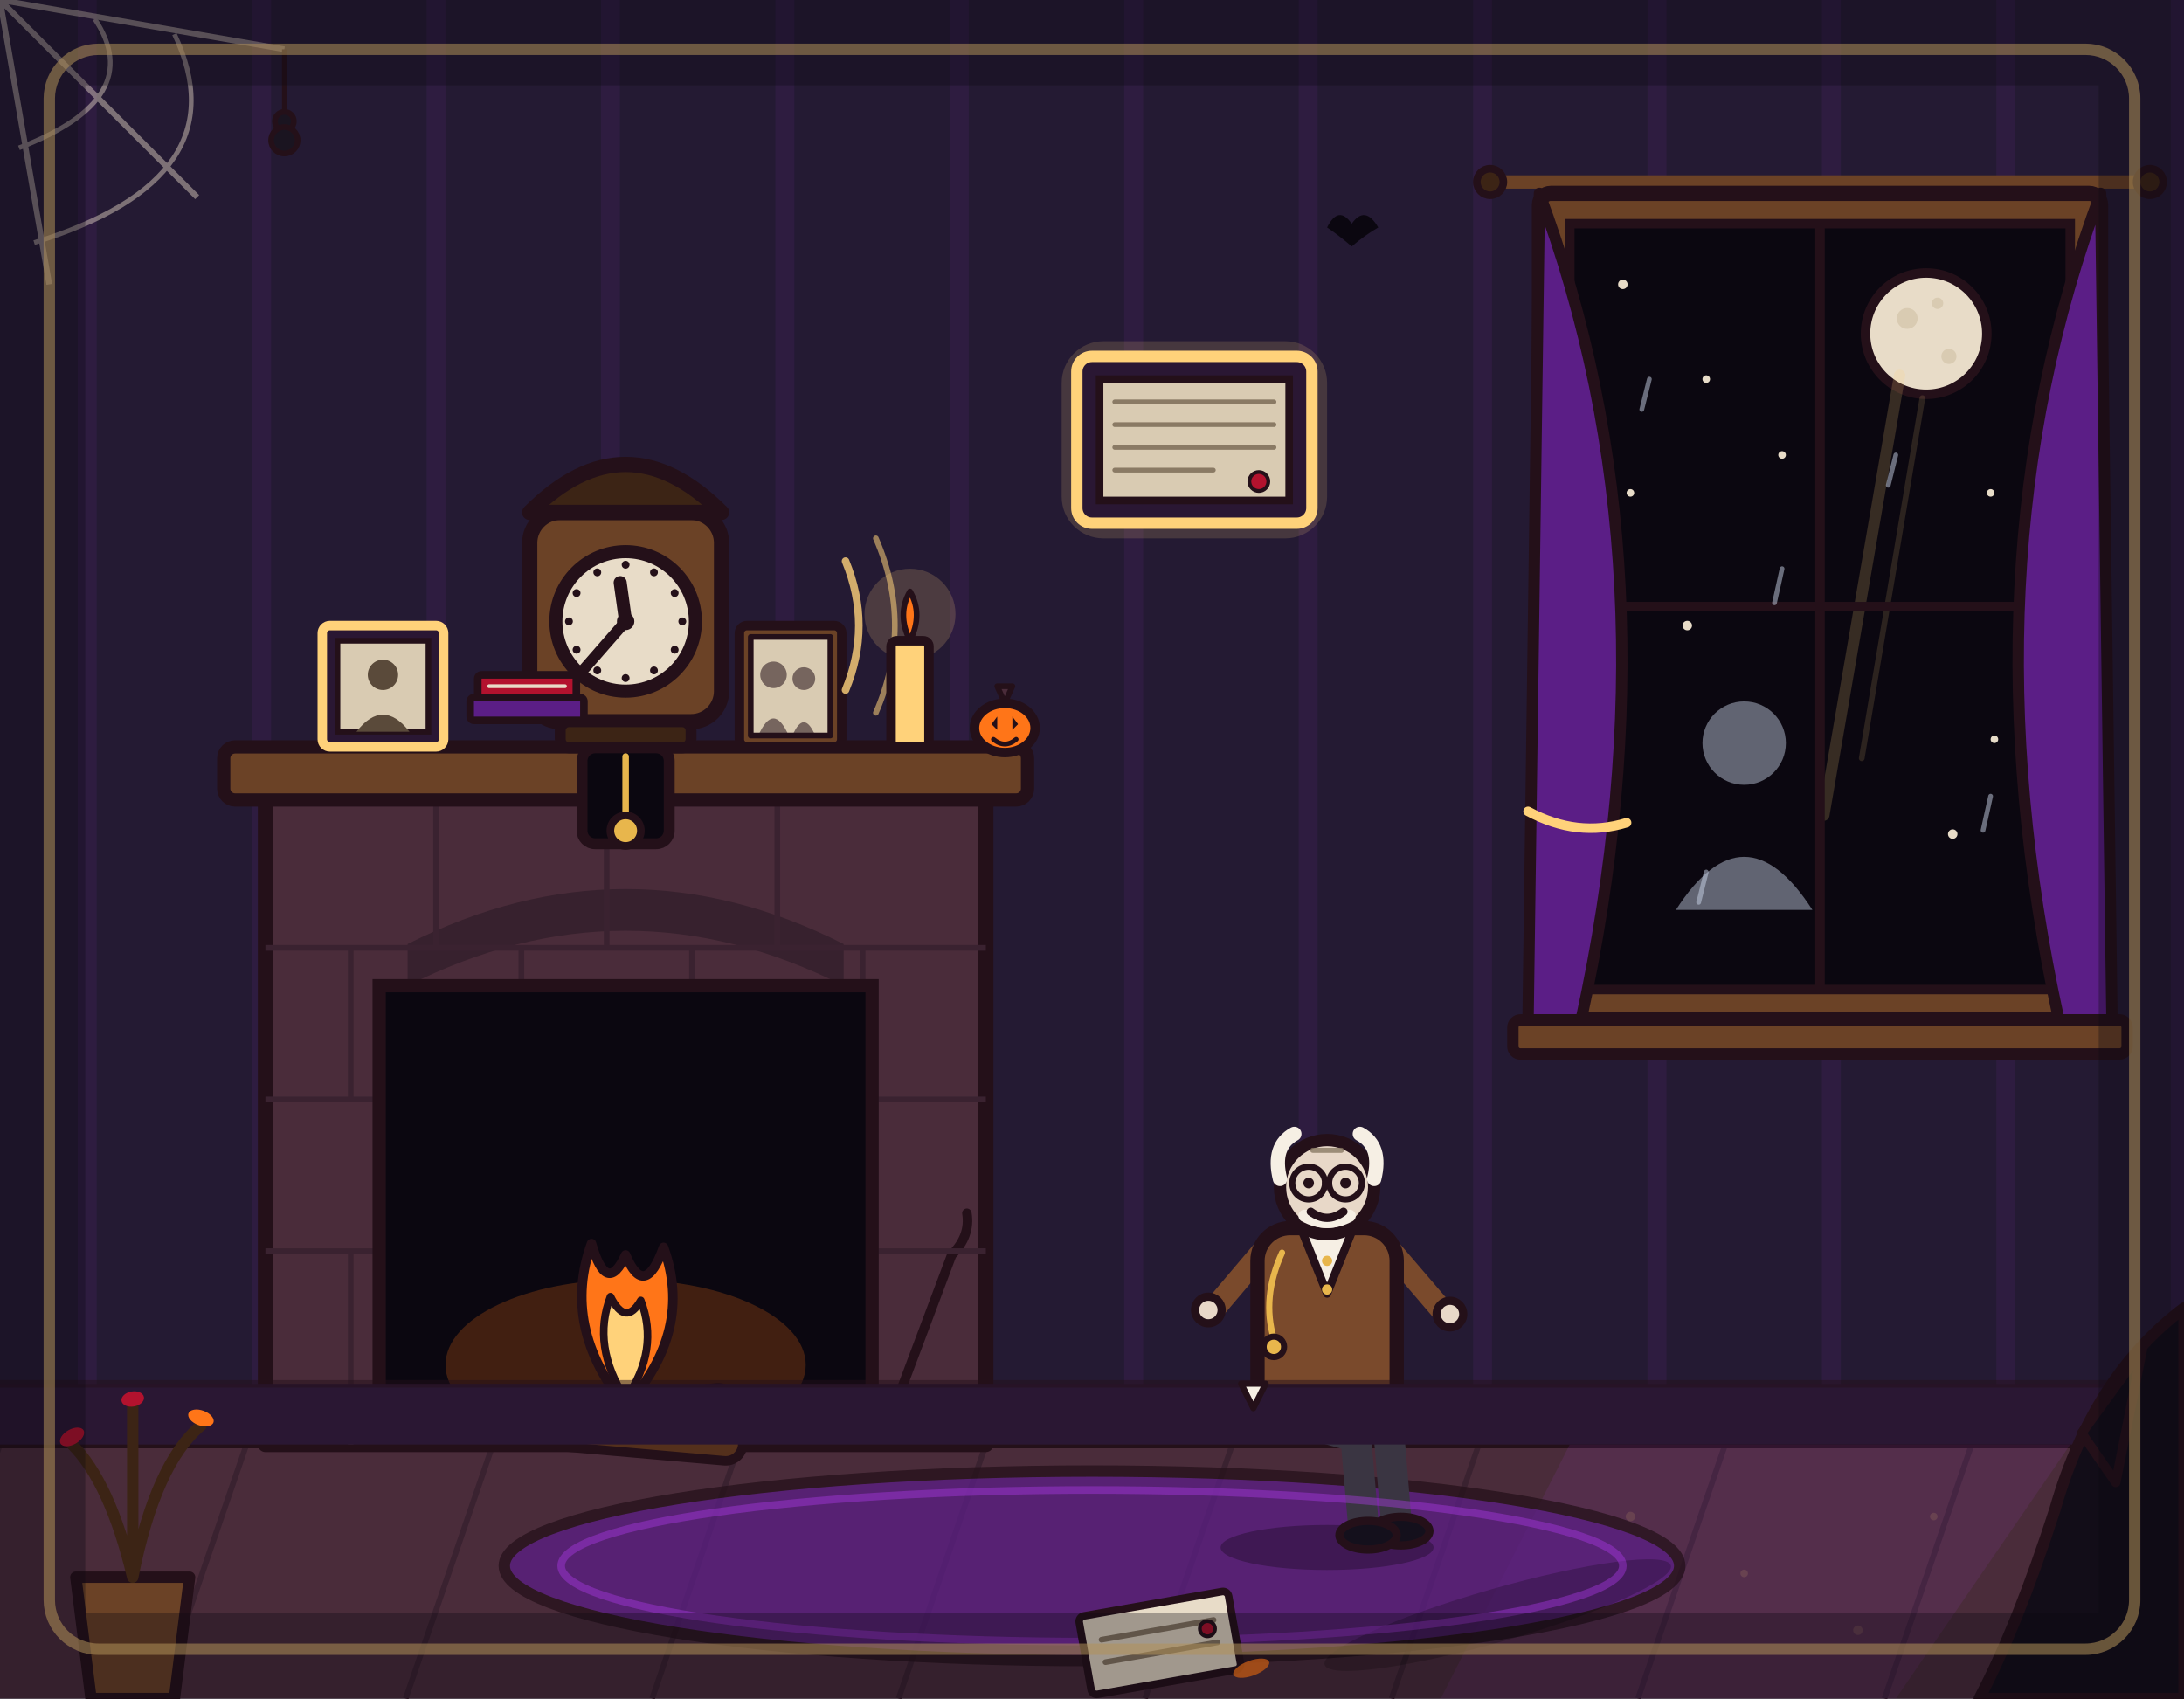
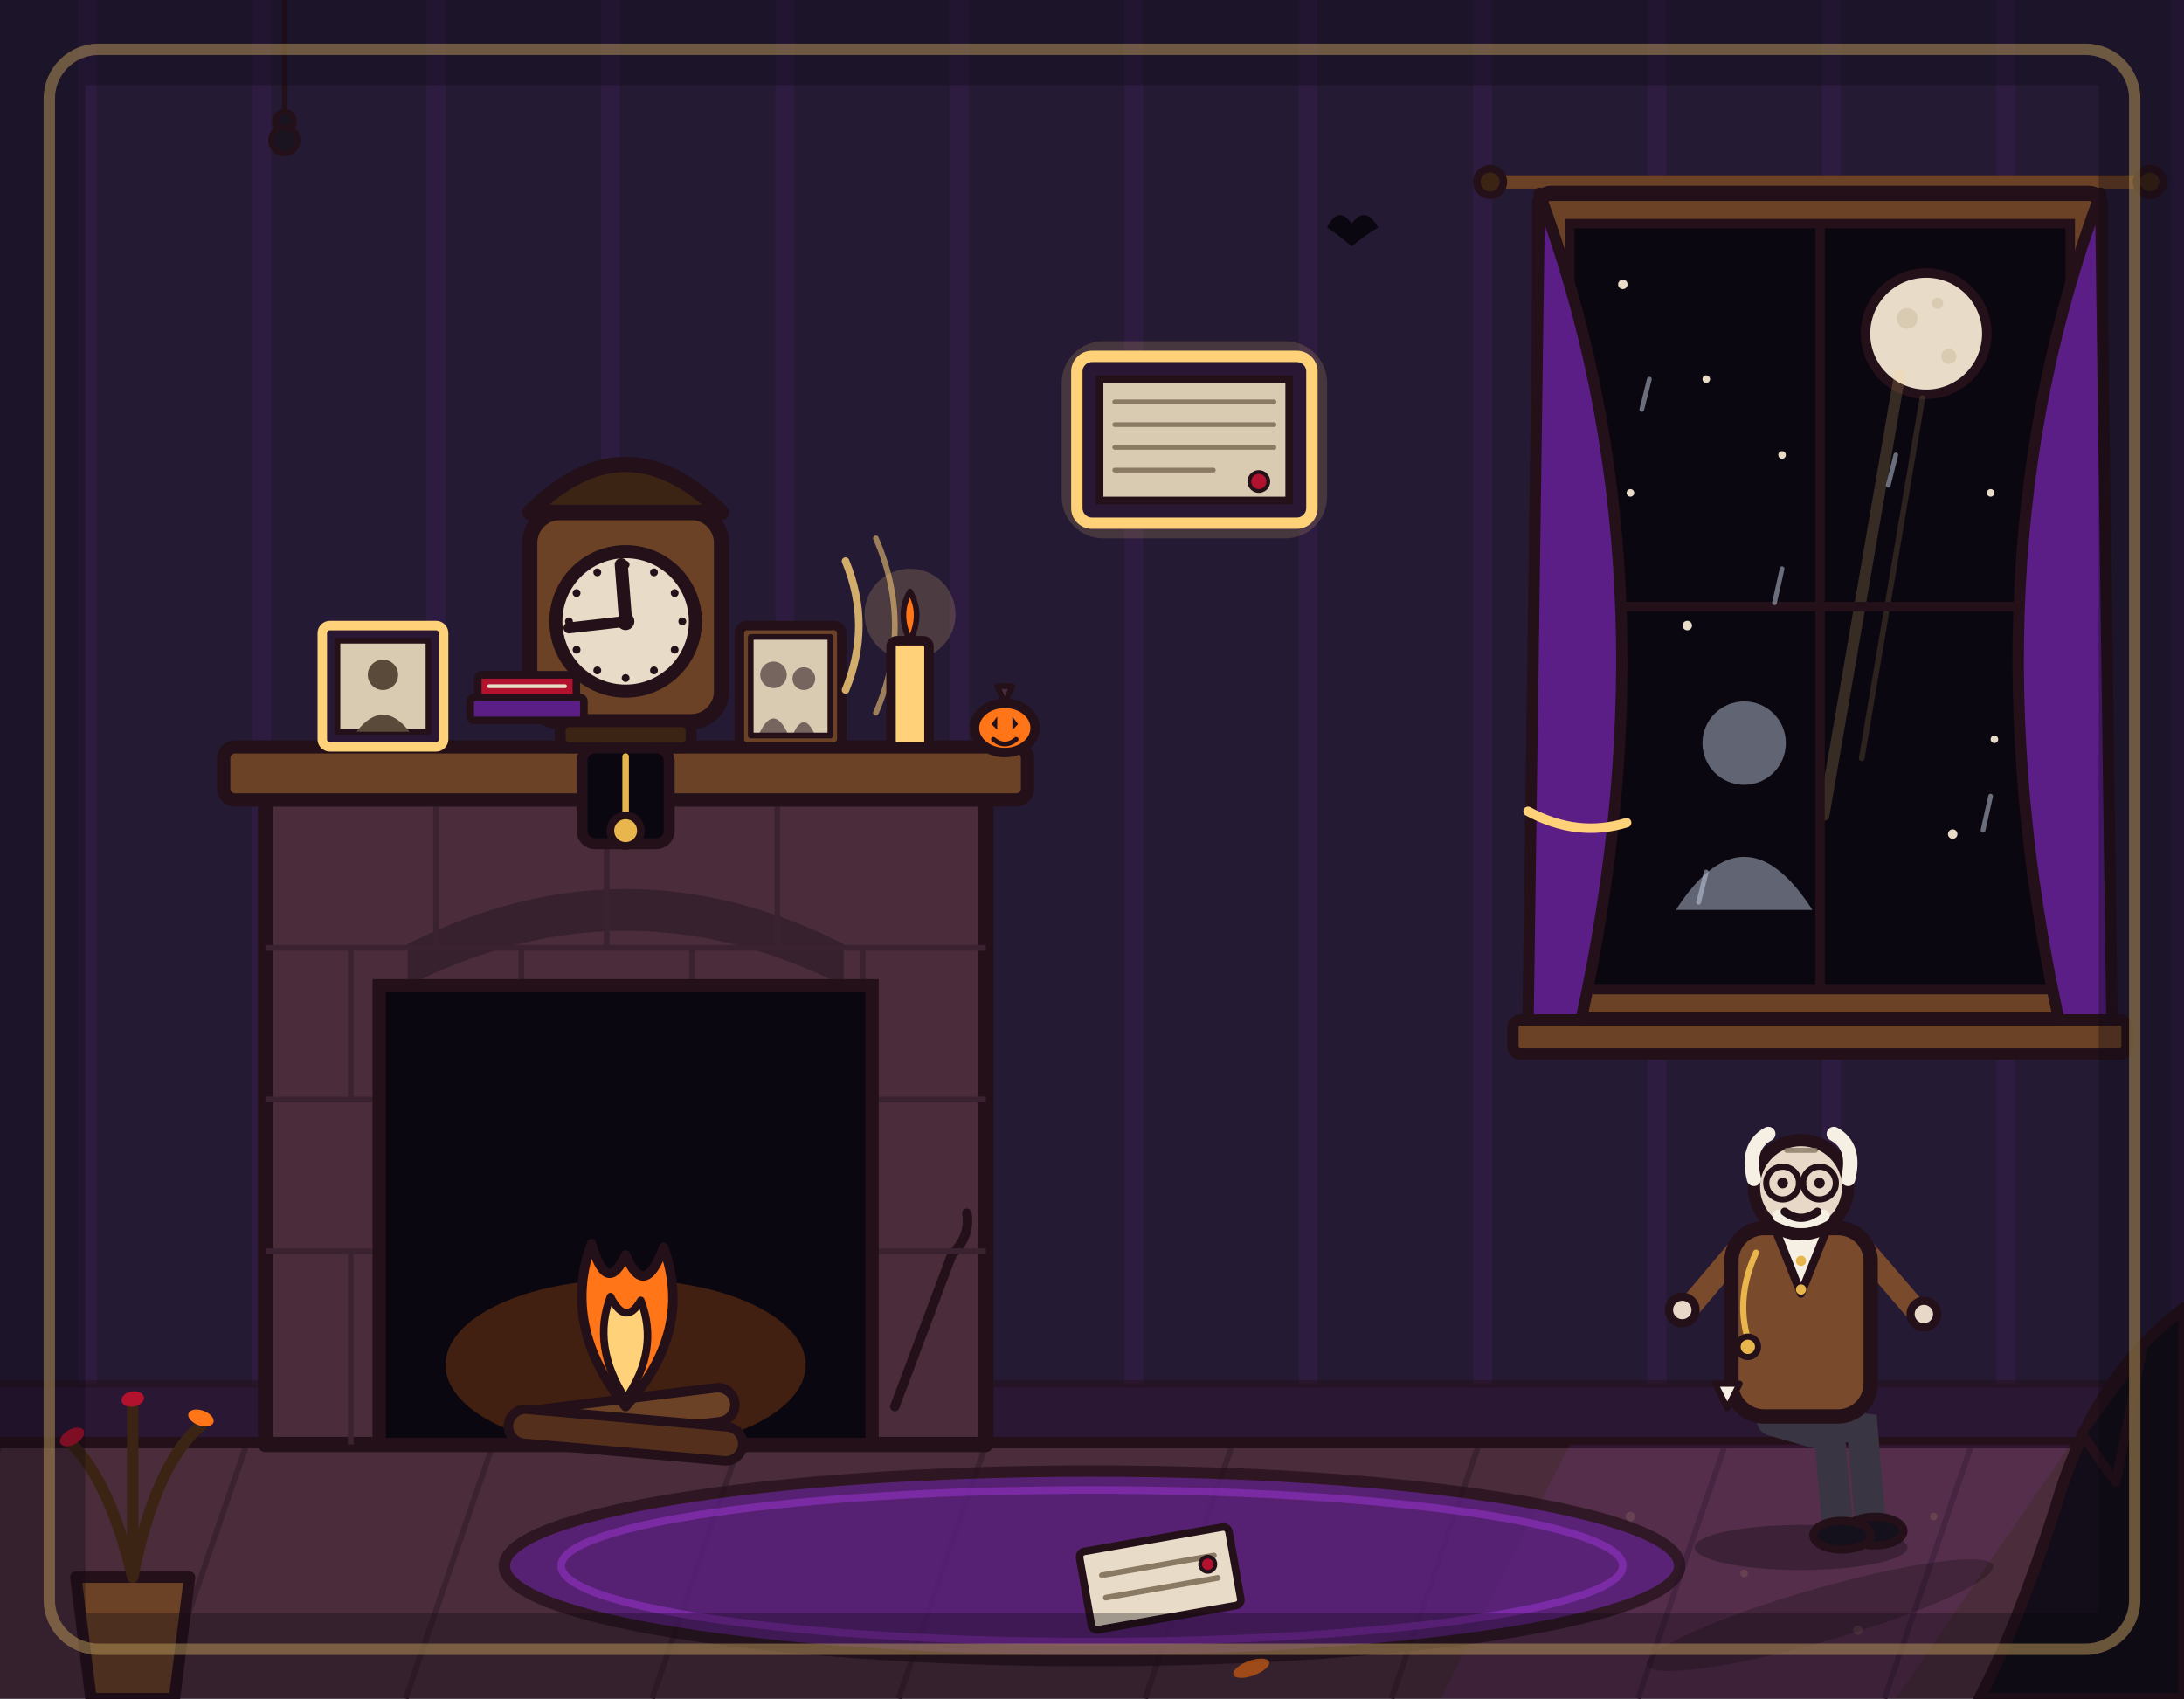
<svg xmlns="http://www.w3.org/2000/svg" viewBox="0 0 1152 896" width="1152" height="896">
  <rect x="0" y="0" width="1152" height="896" fill="#241a33" />
  <path d="M46 0V762M138 0V762M230 0V762M322 0V762M414 0V762M506 0V762M598 0V762M690 0V762M782 0V762M874 0V762M966 0V762M1058 0V762M1150 0V762" stroke="#b03aeb" stroke-width="10" opacity=".07" fill="none" />
-   <g stroke="#e8dcc8" fill="none" opacity=".45">
-     <path d="M0 0 L150 26M0 0 L104 104M0 0 L26 150" stroke-width="3" />
-     <path d="M50 10 Q78 52 10 78" stroke-width="2.5" />
-     <path d="M92 18 Q128 94 18 128" stroke-width="2.5" />
-   </g>
-   <line x1="150" y1="26" x2="150" y2="58" stroke="#241019" stroke-width="2.5" />
+   <rect x="0" y="730" width="1152" height="32" fill="#2a1733" />
+   <line x1="0" y1="730" x2="1152" y2="730" stroke="#241019" stroke-width="4" opacity=".5" />
+   <line x1="150" y1="0" x2="150" y2="58" stroke="#241019" stroke-width="2.5" />
  <circle cx="150" cy="64" r="5" fill="#1a1420" stroke="#241019" stroke-width="3" />
  <circle cx="150" cy="74" r="7" fill="#1a1420" stroke="#241019" stroke-width="3" />
  <rect x="0" y="760" width="1152" height="136" fill="#4a2c3a" />
  <path d="M0 762 L-46 896M130 762 L84 896M260 762 L214 896M390 762 L344 896M520 762 L474 896M650 762 L604 896M780 762 L734 896M910 762 L864 896M1040 762 L994 896M1170 762 L1124 896" stroke="#3a2230" stroke-width="3" fill="none" />
  <line x1="0" y1="761" x2="1152" y2="761" stroke="#241019" stroke-width="6" stroke-linecap="round" />
  <polygon points="828,762 1092,762 1000,896 760,896" fill="#b03aeb" opacity=".10" />
  <ellipse cx="576" cy="826" rx="310" ry="50" fill="#5b1e86" stroke="#241019" stroke-width="6" stroke-linejoin="round" opacity=".75" />
-   <ellipse cx="790" cy="852" rx="95" ry="14" fill="#000000" opacity=".22" stroke="none" transform="rotate(-16 790 852)" />
+   <ellipse cx="960" cy="852" rx="95" ry="14" fill="#000000" opacity=".22" stroke="none" transform="rotate(-16 960 852)" />
  <rect x="560" y="180" width="140" height="104" rx="22" fill="#ffd27a" opacity=".16" />
  <rect x="568" y="188" width="124" height="88" rx="8" fill="#2a1733" stroke="#ffd27a" stroke-width="6" stroke-linejoin="round" />
  <rect x="580" y="200" width="100" height="64" fill="#d9cbb2" stroke="#241019" stroke-width="4" />
  <line x1="588" y1="212" x2="672" y2="212" stroke="#8a7a64" stroke-width="2.5" stroke-linecap="round" />
  <line x1="588" y1="224" x2="672" y2="224" stroke="#8a7a64" stroke-width="2.5" stroke-linecap="round" />
  <line x1="588" y1="236" x2="672" y2="236" stroke="#8a7a64" stroke-width="2.5" stroke-linecap="round" />
  <line x1="588" y1="248" x2="640" y2="248" stroke="#8a7a64" stroke-width="2.5" stroke-linecap="round" />
  <circle cx="664" cy="254" r="5" fill="#b3122e" stroke="#241019" stroke-width="2" />
  <rect x="140" y="420" width="380" height="342" fill="#4a2c3a" stroke="#241019" stroke-width="8" stroke-linejoin="round" />
  <path d="M215 520 Q330 462 445 520 L445 498 Q330 440 215 498 Z" fill="#0b0710" opacity=".3" stroke="none" />
  <line x1="472" y1="742" x2="502" y2="662" stroke="#241019" stroke-width="5" stroke-linecap="round" />
  <path d="M502 662 Q512 652 510 640" fill="none" stroke="#241019" stroke-width="5" stroke-linecap="round" />
  <path d="M140 500H520M140 580H520M140 660H520M230 420V500M320 420V500M410 420V500M185 500V580M275 500V580M365 500V580M455 500V580M230 580V660M320 580V660M410 580V660M185 660V762M275 660V762M365 660V762M455 660V762" stroke="#3a2230" stroke-width="3" fill="none" />
  <rect x="200" y="520" width="260" height="242" fill="#0b0710" stroke="#241019" stroke-width="7" />
  <ellipse cx="330" cy="720" rx="95" ry="45" fill="#ff7518" opacity=".22" />
  <rect x="272" y="738" width="116" height="18" rx="9" fill="#6b4226" stroke="#241019" stroke-width="5" transform="rotate(-7 330 747)" />
  <rect x="268" y="748" width="124" height="18" rx="9" fill="#54301c" stroke="#241019" stroke-width="5" transform="rotate(5 330 757)" />
  <path d="M330 742 Q296 700 312 656 Q320 684 330 662 Q340 686 350 658 Q366 702 330 742 Z" fill="#ff7518" stroke="#241019" stroke-width="5" stroke-linejoin="round" />
  <path d="M330 738 Q312 710 322 684 Q330 700 338 686 Q348 712 330 738 Z" fill="#ffd27a" stroke="#241019" stroke-width="4" stroke-linejoin="round" />
  <rect x="118" y="394" width="424" height="28" rx="6" fill="#6b4226" stroke="#241019" stroke-width="7" stroke-linejoin="round" />
  <g>
    <rect x="390" y="330" width="54" height="64" rx="4" fill="#6b4226" stroke="#241019" stroke-width="5" stroke-linejoin="round" stroke-linecap="round" />
    <rect x="396" y="336" width="42" height="52" fill="#d9cbb2" stroke="#241019" stroke-width="3" stroke-linejoin="round" />
    <circle cx="408" cy="356" r="7" fill="#241019" opacity=".55" />
    <circle cx="424" cy="358" r="6" fill="#241019" opacity=".55" />
    <path d="M400 388 Q408 370 416 388 Z" fill="#241019" opacity=".55" />
    <path d="M418 388 Q424 374 430 388 Z" fill="#241019" opacity=".55" />
  </g>
  <g transform="translate(330 360) scale(1.15)">
    <rect x="-44" y="-78" width="88" height="96" rx="14" fill="#6b4226" stroke="#241019" stroke-width="7" stroke-linejoin="round" />
    <path d="M-44 -78 Q0 -122 44 -78 Z" fill="#3c2415" stroke="#241019" stroke-width="7" stroke-linejoin="round" />
    <circle cx="0" cy="-28" r="32" fill="#e8dcc8" stroke="#241019" stroke-width="6" />
    <g fill="#241019">
      <circle cx="0" cy="-54" r="1.8" />
      <circle cx="13" cy="-50.5" r="1.8" />
      <circle cx="22.5" cy="-41" r="1.8" />
      <circle cx="26" cy="-28" r="1.8" />
      <circle cx="22.5" cy="-15" r="1.8" />
      <circle cx="13" cy="-5.5" r="1.8" />
      <circle cx="0" cy="-2" r="1.8" />
      <circle cx="-13" cy="-5.5" r="1.8" />
      <circle cx="-22.5" cy="-15" r="1.8" />
      <circle cx="-26" cy="-28" r="1.8" />
      <circle cx="-22.5" cy="-41" r="1.8" />
      <circle cx="-13" cy="-50.5" r="1.8" />
    </g>
-     <line x1="0" y1="-28" x2="-2.5" y2="-45.8" stroke="#241019" stroke-width="6" stroke-linecap="round" />
-     <line x1="0" y1="-28" x2="-26.9" y2="2.8" stroke="#241019" stroke-width="5" stroke-linecap="round" />
+     <line x1="0" y1="-28" x2="-2" y2="-54" stroke="#241019" stroke-width="6" stroke-linecap="round" />
+     <line x1="0" y1="-28" x2="-26" y2="-25" stroke="#241019" stroke-width="5" stroke-linecap="round" />
    <circle cx="0" cy="-28" r="4" fill="#241019" />
    <rect x="-30" y="18" width="60" height="12" rx="4" fill="#3c2415" stroke="#241019" stroke-width="5" />
    <rect x="-20" y="30" width="40" height="44" rx="6" fill="#0b0710" stroke="#241019" stroke-width="5" stroke-linejoin="round" />
    <line x1="0" y1="34" x2="0" y2="64" stroke="#e8b64c" stroke-width="3" stroke-linecap="round" />
    <circle cx="0" cy="68" r="7" fill="#e8b64c" stroke="#241019" stroke-width="3.5" stroke-linejoin="round" />
  </g>
  <path d="M446 296 Q460 330 446 364" fill="none" stroke="#ffd27a" stroke-width="4" stroke-linecap="round" opacity=".8" />
  <path d="M462 284 Q482 330 462 376" fill="none" stroke="#ffd27a" stroke-width="3" stroke-linecap="round" opacity=".55" />
  <rect x="170" y="330" width="64" height="64" rx="4" fill="#2a1733" stroke="#ffd27a" stroke-width="5" stroke-linejoin="round" />
  <rect x="178" y="338" width="48" height="48" fill="#d9cbb2" stroke="#241019" stroke-width="3" />
  <circle cx="202" cy="356" r="8" fill="#5a4a3a" />
  <path d="M188 386 Q202 368 216 386 Z" fill="#5a4a3a" />
  <circle cx="480" cy="324" r="24" fill="#ffd27a" opacity=".18" />
  <rect x="470" y="338" width="20" height="56" rx="3" fill="#ffd27a" stroke="#241019" stroke-width="5" stroke-linejoin="round" />
  <path d="M480 338 Q473 324 480 312 Q487 324 480 338 Z" fill="#ff7518" stroke="#241019" stroke-width="3" stroke-linejoin="round" />
  <line x1="790" y1="96" x2="1130" y2="96" stroke="#6b4226" stroke-width="7" stroke-linecap="round" />
  <circle cx="786" cy="96" r="7" fill="#3c2415" stroke="#241019" stroke-width="4" />
  <circle cx="1134" cy="96" r="7" fill="#3c2415" stroke="#241019" stroke-width="4" />
  <rect x="812" y="102" width="296" height="436" rx="6" fill="#6b4226" stroke="#241019" stroke-width="8" stroke-linejoin="round" />
  <rect x="828" y="118" width="264" height="404" fill="#0b0710" stroke="#241019" stroke-width="5" />
  <circle cx="1016" cy="176" r="32" fill="#e8dcc8" stroke="#241019" stroke-width="5" />
  <circle cx="1006" cy="168" r="5.5" fill="#d9cbb2" />
  <circle cx="1028" cy="188" r="4" fill="#d9cbb2" />
  <circle cx="1022" cy="160" r="3" fill="#d9cbb2" />
  <g fill="#e8dcc8">
    <circle cx="856" cy="150" r="2.5" />
    <circle cx="900" cy="200" r="2" />
    <circle cx="860" cy="260" r="2" />
    <circle cx="890" cy="330" r="2.5" />
    <circle cx="1050" cy="260" r="2" />
    <circle cx="1070" cy="330" r="2.5" />
    <circle cx="1052" cy="390" r="2" />
    <circle cx="848" cy="400" r="2" />
    <circle cx="940" cy="240" r="2" />
    <circle cx="1030" cy="440" r="2.5" />
  </g>
  <circle cx="920" cy="392" r="22" fill="#c9d4e8" opacity=".45" />
  <path d="M884 480 Q920 424 956 480 Z" fill="#c9d4e8" opacity=".45" />
  <line x1="1002" y1="198" x2="962" y2="430" stroke="#ffd27a" stroke-width="6" opacity=".18" stroke-linecap="round" />
  <line x1="1014" y1="210" x2="982" y2="400" stroke="#ffd27a" stroke-width="3" opacity=".14" stroke-linecap="round" />
  <line x1="960" y1="118" x2="960" y2="522" stroke="#241019" stroke-width="5" />
  <line x1="828" y1="320" x2="1092" y2="320" stroke="#241019" stroke-width="5" />
  <rect x="798" y="538" width="324" height="18" rx="4" fill="#6b4226" stroke="#241019" stroke-width="6" stroke-linejoin="round" />
  <path d="M812 102 Q886 300 834 538 L806 538 Z" fill="#5b1e86" stroke="#241019" stroke-width="6" stroke-linejoin="round" />
  <path d="M806 428 Q832 442 858 434" fill="none" stroke="#ffd27a" stroke-width="5" stroke-linecap="round" />
  <path d="M1108 102 Q1034 300 1086 538 L1114 538 Z" fill="#5b1e86" stroke="#241019" stroke-width="6" stroke-linejoin="round" />
-   <g transform="translate(700 812) scale(1.08)">
+   <g transform="translate(950 812) scale(1.08)">
    <ellipse cx="0" cy="4" rx="52" ry="11" fill="#000000" opacity=".28" />
    <path d="M-8 -58 L30 -54 L34 -6" fill="none" stroke="#3a3542" stroke-width="15" stroke-linecap="round" />
    <path d="M-14 -58 L14 -50 L18 -4" fill="none" stroke="#3a3542" stroke-width="15" stroke-linecap="round" />
    <ellipse cx="36" cy="-4" rx="14" ry="7" fill="#14101c" stroke="#241019" stroke-width="4" />
    <ellipse cx="20" cy="-2" rx="14" ry="7" fill="#14101c" stroke="#241019" stroke-width="4" />
    <path d="M32 -140 L56 -112" fill="none" stroke="#7a4a2c" stroke-width="11" stroke-linecap="round" />
    <circle cx="60" cy="-110" r="6.5" fill="#e8d8c8" stroke="#241019" stroke-width="4" />
    <path d="M-32 -140 L-54 -114" fill="none" stroke="#7a4a2c" stroke-width="11" stroke-linecap="round" />
    <circle cx="-58" cy="-112" r="6.5" fill="#e8d8c8" stroke="#241019" stroke-width="4" />
    <rect x="-34" y="-152" width="68" height="92" rx="16" fill="#7a4a2c" stroke="#241019" stroke-width="7" stroke-linejoin="round" />
    <path d="M-12 -150 L0 -120 L12 -150 Z" fill="#f6efe4" stroke="#241019" stroke-width="4" stroke-linejoin="round" />
    <circle cx="0" cy="-136" r="2.5" fill="#e8b64c" />
    <circle cx="0" cy="-122" r="2.5" fill="#e8b64c" />
    <circle cx="0" cy="-172" r="23" fill="#e8d8c8" stroke="#241019" stroke-width="6" />
    <path d="M-23 -176 Q-27 -192 -16 -198" fill="none" stroke="#f6efe4" stroke-width="7" stroke-linecap="round" />
    <path d="M23 -176 Q27 -192 16 -198" fill="none" stroke="#f6efe4" stroke-width="7" stroke-linecap="round" />
    <circle cx="-9" cy="-174" r="2.6" fill="#241019" />
    <circle cx="9" cy="-174" r="2.6" fill="#241019" />
    <circle cx="-9" cy="-174" r="8" fill="none" stroke="#241019" stroke-width="3" />
    <circle cx="9" cy="-174" r="8" fill="none" stroke="#241019" stroke-width="3" />
    <line x1="-1" y1="-174" x2="1" y2="-174" stroke="#241019" stroke-width="3" stroke-linecap="round" />
    <path d="M-11 -158 Q0 -152 11 -158" fill="none" stroke="#f6efe4" stroke-width="6" stroke-linecap="round" />
    <path d="M-8 -160 Q0 -154 8 -160" fill="none" stroke="#241019" stroke-width="4" stroke-linecap="round" />
  </g>
-   <rect x="0" y="730" width="1152" height="32" fill="#2a1733" />
-   <line x1="0" y1="730" x2="1152" y2="730" stroke="#241019" stroke-width="4" opacity=".5" />
  <path d="M700 120 Q706 108 713 118 Q720 108 727 120 Q720 124 713 130 Q706 124 700 120 Z" fill="#0b0710" />
  <g stroke="#c9d4e8" stroke-width="2.5" opacity=".5" stroke-linecap="round">
    <line x1="870" y1="200" x2="866" y2="216" />
    <line x1="940" y1="300" x2="936" y2="318" />
    <line x1="1000" y1="240" x2="996" y2="256" />
    <line x1="1050" y1="420" x2="1046" y2="438" />
    <line x1="900" y1="460" x2="896" y2="476" />
  </g>
  <g fill="#ffd27a" opacity=".12">
    <circle cx="860" cy="800" r="2.5" />
    <circle cx="920" cy="830" r="2" />
    <circle cx="980" cy="860" r="2.5" />
    <circle cx="1020" cy="800" r="2" />
  </g>
  <g>
    <rect x="248" y="368" width="60" height="12" rx="2" fill="#5b1e86" stroke="#241019" stroke-width="4" stroke-linejoin="round" />
    <rect x="252" y="356" width="52" height="12" rx="2" fill="#b3122e" stroke="#241019" stroke-width="4" stroke-linejoin="round" />
    <line x1="258" y1="362" x2="298" y2="362" stroke="#e8dcc8" stroke-width="2" stroke-linecap="round" />
  </g>
  <g>
    <ellipse cx="530" cy="384" rx="16" ry="13" fill="#ff7518" stroke="#241019" stroke-width="5" stroke-linejoin="round" stroke-linecap="round" />
    <path d="M530 371 L534 362 L526 362 Z" fill="#4a2c3a" stroke="#241019" stroke-width="3" stroke-linejoin="round" stroke-linecap="round" />
    <path d="M523 382 L526 378 L526 385 Z M537 382 L534 378 L534 385 Z" fill="#241019" stroke="none" />
    <path d="M524 390 Q530 395 536 390" fill="none" stroke="#241019" stroke-width="2.5" stroke-linecap="round" />
  </g>
  <ellipse cx="576" cy="826" rx="280" ry="40" fill="none" stroke="#b03aeb" stroke-width="4" opacity=".4" />
-   <g transform="rotate(-10 610 868)">
-     <rect x="572" y="846" width="80" height="42" rx="3" fill="#e8dcc8" stroke="#241019" stroke-width="4" stroke-linejoin="round" stroke-linecap="round" />
-     <line x1="582" y1="860" x2="642" y2="860" stroke="#8a7a64" stroke-width="3" stroke-linecap="round" />
-     <line x1="582" y1="872" x2="642" y2="872" stroke="#8a7a64" stroke-width="3" stroke-linecap="round" />
-     <circle cx="638" cy="864" r="4" fill="#b3122e" stroke="#241019" stroke-width="2" stroke-linejoin="round" />
+   <g transform="rotate(-10 610 833)">
+     <rect x="572" y="812" width="80" height="42" rx="3" fill="#e8dcc8" stroke="#241019" stroke-width="4" stroke-linejoin="round" stroke-linecap="round" />
+     <line x1="582" y1="826" x2="642" y2="826" stroke="#8a7a64" stroke-width="3" stroke-linecap="round" />
+     <line x1="582" y1="838" x2="642" y2="838" stroke="#8a7a64" stroke-width="3" stroke-linecap="round" />
+     <circle cx="638" cy="830" r="4" fill="#b3122e" stroke="#241019" stroke-width="2" stroke-linejoin="round" />
  </g>
  <ellipse cx="660" cy="880" rx="10" ry="4" fill="#ff7518" opacity=".85" transform="rotate(-20 660 880)" />
-   <g transform="translate(700 812) scale(1.08)">
+   <g transform="translate(950 812) scale(1.08)">
    <path d="M-22 -140 Q-32 -118 -26 -98" fill="none" stroke="#e8b64c" stroke-width="3" stroke-linecap="round" />
    <circle cx="-26" cy="-94" r="5" fill="#e8b64c" stroke="#241019" stroke-width="3" />
    <path d="M-42 -76 L-30 -76 L-36 -64 Z" fill="#f6efe4" stroke="#241019" stroke-width="3" stroke-linejoin="round" />
    <path d="M-7 -190 L7 -190" fill="none" stroke="#8a7a64" stroke-width="2.5" stroke-linecap="round" opacity=".8" />
  </g>
  <g>
    <path d="M40 832 L100 832 L92 896 L48 896 Z" fill="#6b4226" stroke="#241019" stroke-width="6" stroke-linejoin="round" stroke-linecap="round" />
    <path d="M70 832 Q58 782 38 762 M70 832 Q82 772 106 752 M70 832 Q70 762 70 742" fill="none" stroke="#3c2415" stroke-width="6" stroke-linecap="round" />
    <ellipse cx="38" cy="758" rx="7" ry="4" fill="#b3122e" transform="rotate(-30 38 758)" />
    <ellipse cx="106" cy="748" rx="7" ry="4" fill="#ff7518" transform="rotate(20 106 748)" />
    <ellipse cx="70" cy="738" rx="6" ry="4" fill="#b3122e" transform="rotate(-10 70 738)" />
  </g>
  <path d="M1152 896 L1152 690 Q1104 726 1084 796 Q1064 858 1044 896 Z" fill="#120d18" stroke="#241019" stroke-width="6" stroke-linejoin="round" stroke-linecap="round" />
  <path d="M1098 756 L1130 712 L1116 782 Z" fill="#120d18" stroke="#241019" stroke-width="5" stroke-linejoin="round" stroke-linecap="round" />
  <rect x="26" y="26" width="1100" height="844" rx="26" fill="none" stroke="#ffd27a" stroke-width="6" opacity=".55" />
  <rect x="0" y="0" width="1152" height="896" fill="none" stroke="#0b0710" stroke-width="90" opacity=".32" />
</svg>
